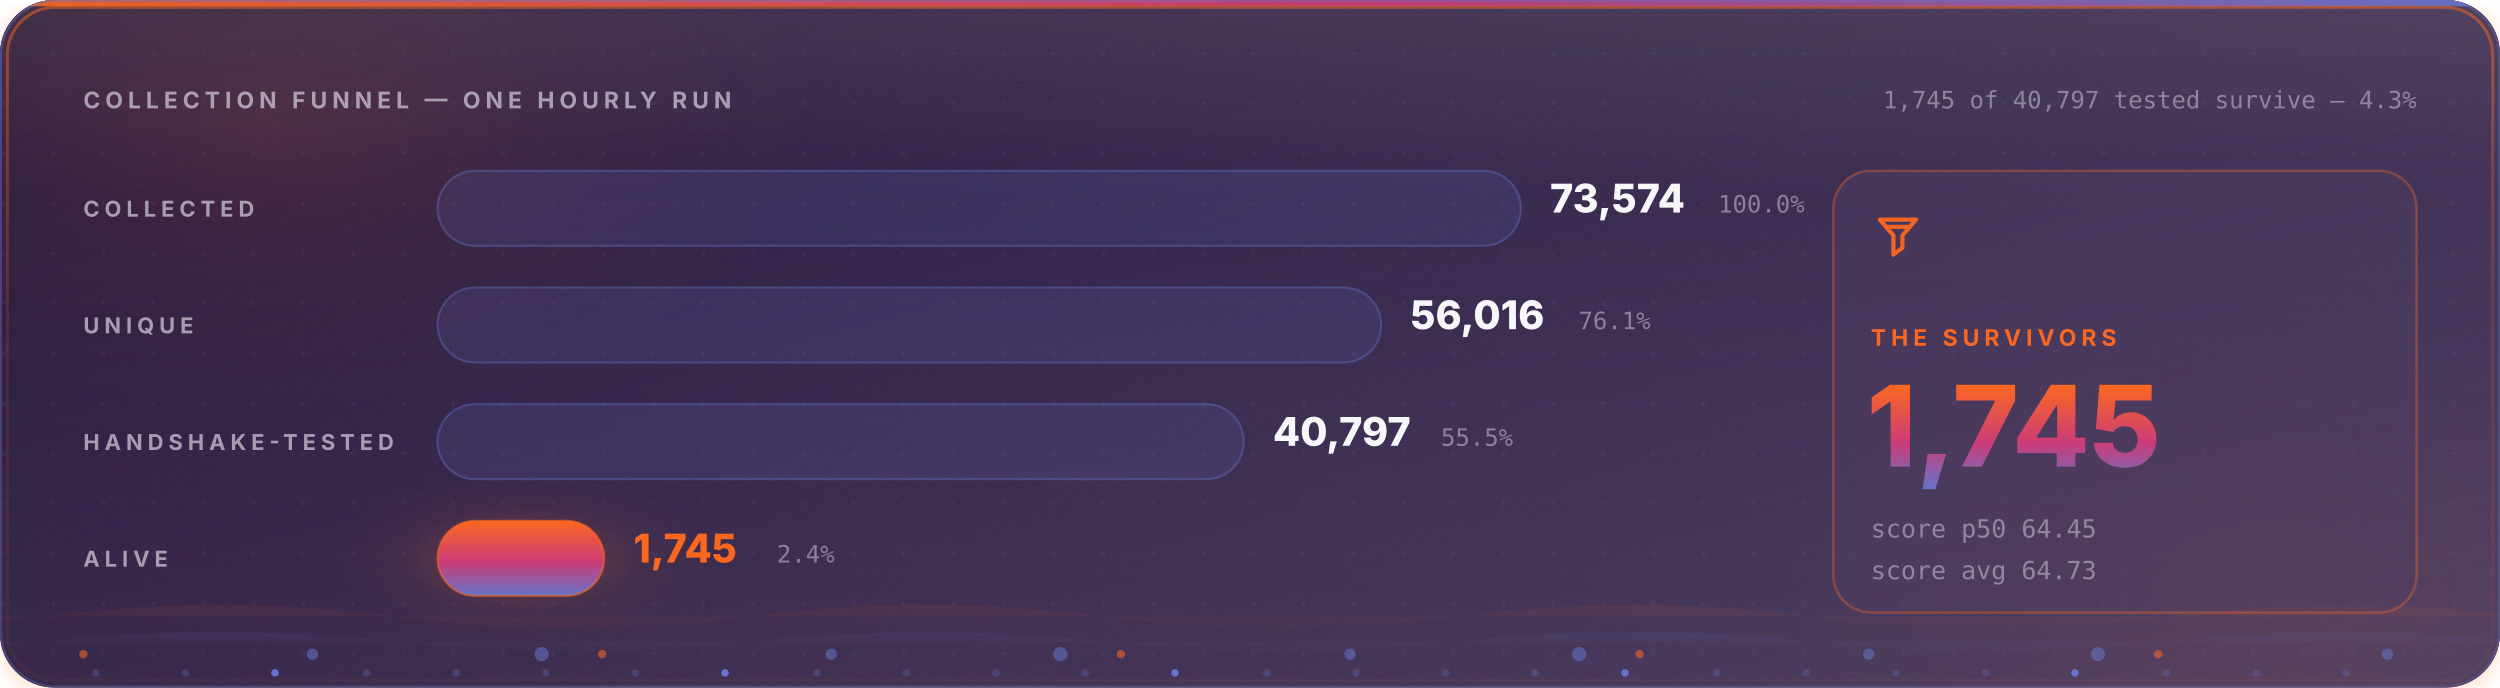
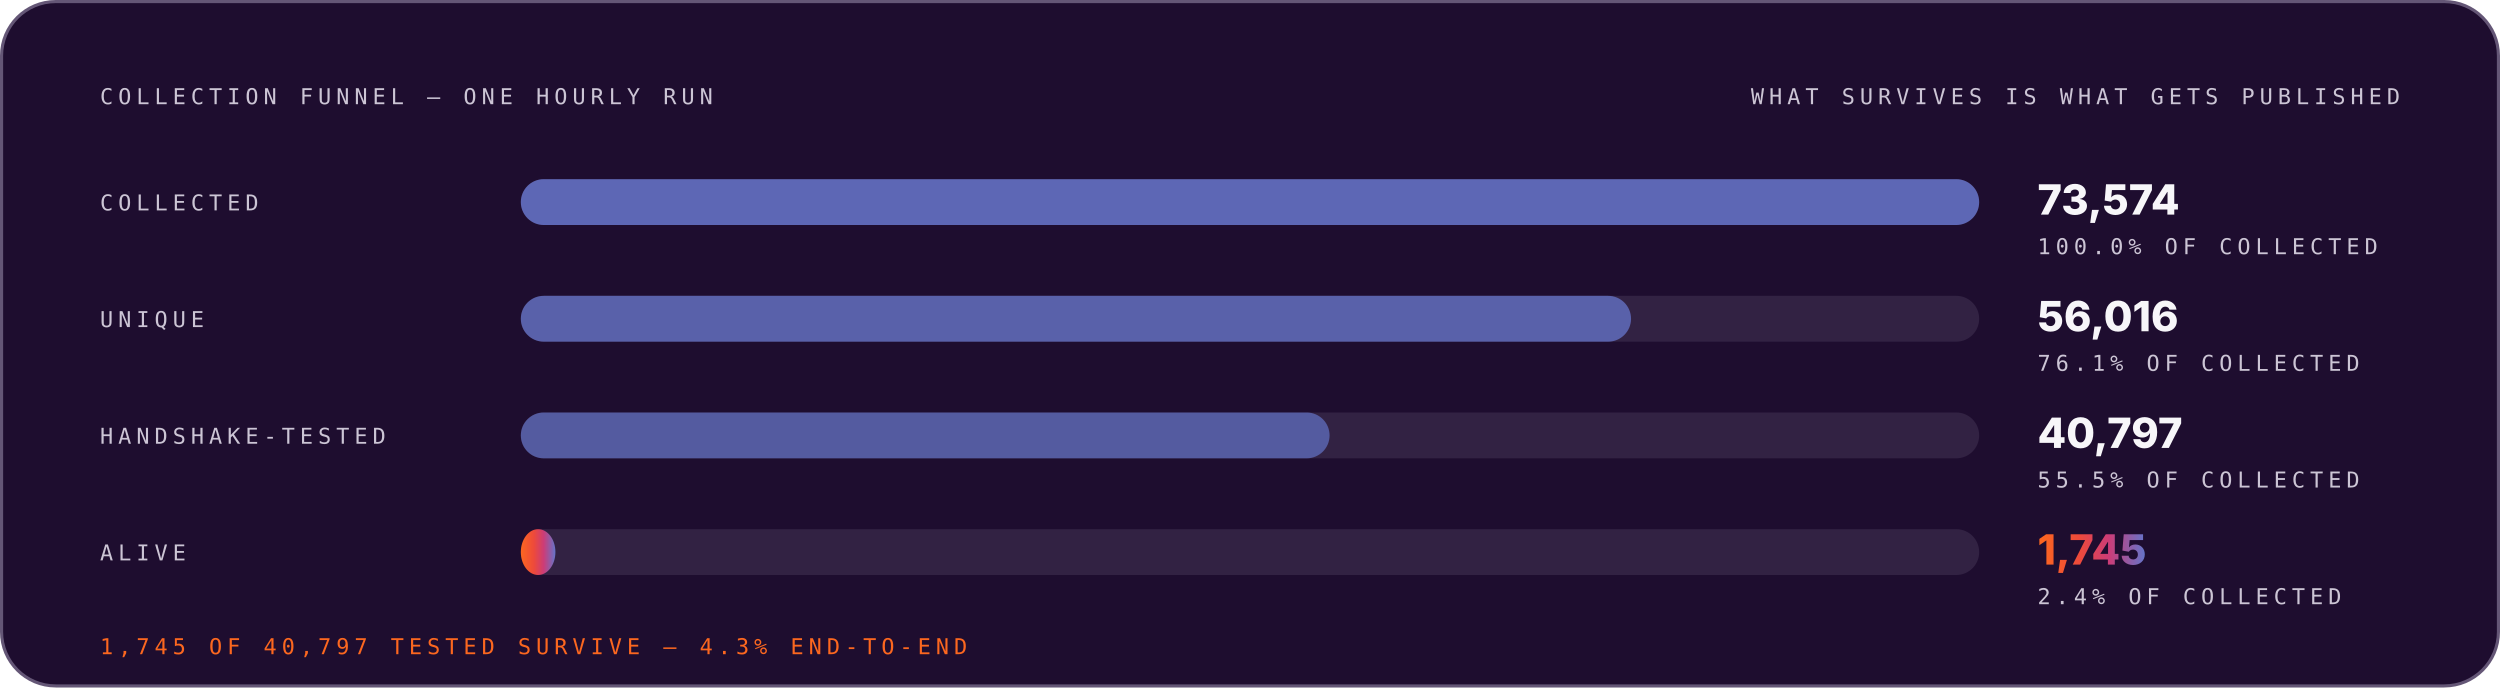
- <svg xmlns="http://www.w3.org/2000/svg" width="1200" height="330" viewBox="0 0 1200 330" role="img">
-   <defs>
-     <linearGradient id="bg-dark" gradientUnits="objectBoundingBox" x1="0.0" y1="0.0" x2="1.0" y2="1.0">
-       <stop offset="0" stop-color="#1E0D2F" stop-opacity="1" />
-       <stop offset="1" stop-color="#4F3F62" stop-opacity="1" />
-     </linearGradient>
-     <linearGradient id="tint-dark" gradientUnits="objectBoundingBox" x1="0.0" y1="0.0" x2="0" y2="1">
-       <stop offset="0" stop-color="#6574C9" stop-opacity="0.08" />
-       <stop offset="1" stop-color="#6574C9" stop-opacity="0" />
-     </linearGradient>
-     <linearGradient id="inner-dark" gradientUnits="objectBoundingBox" x1="0.0" y1="0.0" x2="0" y2="1">
-       <stop offset="0" stop-color="#FAECC5" stop-opacity="0.1" />
-       <stop offset="0.28" stop-color="#FAECC5" stop-opacity="0" />
-     </linearGradient>
-     <linearGradient id="topbar-dark" gradientUnits="userSpaceOnUse" x1="0" y1="1.5" x2="1200" y2="1.5">
-       <stop offset="0" stop-color="#FC671F" stop-opacity="0.9" />
-       <stop offset="0.55" stop-color="#CC3C77" stop-opacity="0.9" />
-       <stop offset="1" stop-color="#6574C9" stop-opacity="0.9" />
-     </linearGradient>
-     <linearGradient id="hero-dark" gradientUnits="objectBoundingBox" x1="0.0" y1="0.0" x2="0" y2="1">
-       <stop offset="0" stop-color="#FC671F" stop-opacity="1" />
-       <stop offset="0.55" stop-color="#CC3C77" stop-opacity="1" />
-       <stop offset="1" stop-color="#6574C9" stop-opacity="1" />
-     </linearGradient>
-     <linearGradient id="word-dark" gradientUnits="objectBoundingBox" x1="0" y1="0" x2="1" y2="0">
-       <stop offset="0" stop-color="#FC671F" stop-opacity="1" />
-       <stop offset="0.6" stop-color="#CC3C77" stop-opacity="1" />
-       <stop offset="1" stop-color="#6574C9" stop-opacity="1" />
-     </linearGradient>
-     <linearGradient id="ib-dark" gradientUnits="objectBoundingBox" x1="0.0" y1="0.0" x2="0" y2="1">
-       <stop offset="0" stop-color="#FC671F" stop-opacity="0.5" />
-       <stop offset="0.45" stop-color="#FC671F" stop-opacity="0.16" />
-       <stop offset="1" stop-color="#FC671F" stop-opacity="0.05" />
-     </linearGradient>
-     <linearGradient id="border-dark" gradientUnits="objectBoundingBox" x1="0.0" y1="0.0" x2="1.0" y2="1.0">
-       <stop offset="0" stop-color="#6574C9" stop-opacity="0.45" />
-       <stop offset="1" stop-color="#6574C9" stop-opacity="0.248" />
-     </linearGradient>
-     <linearGradient id="div-dark" gradientUnits="objectBoundingBox" x1="0.0" y1="0.0" x2="1" y2="0">
-       <stop offset="0" stop-color="#CCC5D5" stop-opacity="0.16" />
-       <stop offset="1" stop-color="#CCC5D5" stop-opacity="0.056" />
-     </linearGradient>
-     <radialGradient id="glow-dark" cx="0.5" cy="0.5" r="0.5">
-       <stop offset="0" stop-color="#FC671F" stop-opacity="0.55" />
-       <stop offset="0.55" stop-color="#FC671F" stop-opacity="0.18" />
-       <stop offset="1" stop-color="#FC671F" stop-opacity="0" />
-     </radialGradient>
-     <linearGradient id="shine-dark" gradientUnits="objectBoundingBox" x1="0.0" y1="0.0" x2="1" y2="0">
-       <stop offset="0" stop-color="#FAECC5" stop-opacity="0" />
-       <stop offset="0.5" stop-color="#FAECC5" stop-opacity="0.06" />
-       <stop offset="1" stop-color="#FAECC5" stop-opacity="0" />
-     </linearGradient>
-     <linearGradient id="wavea-dark" gradientUnits="objectBoundingBox" x1="0.0" y1="0.0" x2="0" y2="1">
-       <stop offset="0" stop-color="#FC671F" stop-opacity="0.1" />
-       <stop offset="1" stop-color="#FC671F" stop-opacity="0.02" />
-     </linearGradient>
-     <linearGradient id="waveb-dark" gradientUnits="objectBoundingBox" x1="0.0" y1="0.0" x2="0" y2="1">
-       <stop offset="0" stop-color="#6574C9" stop-opacity="0.1" />
-       <stop offset="1" stop-color="#6574C9" stop-opacity="0.02" />
-     </linearGradient>
-     <pattern id="grid-dark" width="24" height="24" patternUnits="userSpaceOnUse">
-       <circle cx="1.6" cy="1.6" r="1.05" fill="#CCC5D5" />
-     </pattern>
-     <filter id="grain-dark" x="0" y="0" width="100%" height="100%">
-       <feTurbulence type="fractalNoise" baseFrequency="0.9" numOctaves="2" stitchTiles="stitch" result="n" />
-       <feColorMatrix in="n" type="saturate" values="0" result="m" />
-       <feComposite in="m" in2="SourceGraphic" operator="in" />
-     </filter>
-     <filter id="shadow-dark" x="-15%" y="-15%" width="130%" height="140%">
-       <feDropShadow dx="0" dy="10" stdDeviation="16" flood-color="#FC671F" flood-opacity="0.20" />
-       <feDropShadow dx="0" dy="2" stdDeviation="5" flood-color="#FC671F" flood-opacity="0.25" />
-     </filter>
-     <clipPath id="clip-dark">
-       <rect x="0" y="0" width="1200" height="330" rx="26" />
-     </clipPath>
-   </defs>
-   <style>
-       @keyframes fl-dark {
-         0% { transform: translateY(0); opacity: 0; }
-         12% { opacity: 0.85; }
-         80% { opacity: 0.45; }
-         100% { transform: translateY(-330px); opacity: 0; }
-       }
-       .pt-dark { animation: fl-dark 9s linear infinite; }
- 
-       @keyframes sw-dark {
-         0%, 52% { transform: translateX(0) skewX(-20deg); }
-         100% { transform: translateX(1900px) skewX(-20deg); }
-       }
-       .sweep-dark { animation: sw-dark 7.5s ease-in-out infinite; }
- 
-       @keyframes wvm-dark { to { transform: translateX(-170px); } }
-       .wv-dark { animation: wvm-dark 9s ease-in-out infinite alternate; }
-       .wv2-dark { animation-duration: 14s; }
- 
-       @keyframes sp-dark { to { transform: rotate(360deg); } }
-       .spin-dark { transform-box: fill-box; transform-origin: center;
-                   animation: sp-dark 8s linear infinite; }
-       .rev-dark { animation-direction: reverse; }
- 
-       @keyframes bt-dark { 50% { transform: scale(1.12); } }
-       .beat-dark { transform-box: fill-box; transform-origin: center;
-                   animation: bt-dark 2.4s ease-in-out infinite; }
- 
-       @keyframes gw-dark { 50% { opacity: 0.55; } }
-       .glowG-dark { animation: gw-dark 3.2s ease-in-out infinite; }
- 
-       @keyframes shn-dark {
-         0%, 46% { transform: translateX(-540px); }
-         100% { transform: translateX(1620px); }
-       }
-       .shn-dark { animation: shn-dark 5.5s ease-in-out infinite; }
- 
-       @keyframes bgl-dark { 0%, 100% { opacity: 0.35; } 12% { opacity: 1; } }
-       .bgl-dark { animation: bgl-dark 2.2s ease-in-out infinite; }
- 
-       @keyframes dsh-dark { to { stroke-dashoffset: -36; } }
-       .dash-dark { stroke-dasharray: 8 10; animation: dsh-dark 1.2s linear infinite; }
- 
-       @keyframes pk-dark {
-         0% { transform: translateX(0); opacity: 0; }
-         10% { opacity: 1; }
-         88% { opacity: 1; }
-         100% { transform: translateX(var(--d, 200px)); opacity: 0; }
-       }
-       .pk-dark { animation: pk-dark 2.6s linear infinite; }
- 
-       @keyframes pkv-dark {
-         0% { transform: translateY(0); opacity: 0; }
-         10% { opacity: 1; }
-         88% { opacity: 1; }
-         100% { transform: translateY(var(--dy, 40px)); opacity: 0; }
-       }
-       .pkv-dark { animation: pkv-dark 2.6s linear infinite; }
- 
-       @keyframes pls-dark {
-         0% { transform: scale(0.55); opacity: 0.85; }
-         100% { transform: scale(2.4); opacity: 0; }
-       }
-       .pls-dark { transform-box: fill-box; transform-origin: center;
-                  animation: pls-dark 2.4s ease-out infinite; }
- 
-       @keyframes flt-dark { 50% { transform: translateY(-6px); } }
-       .flt-dark { animation: flt-dark 6s ease-in-out infinite; }
- 
-       @keyframes grw-dark { from { transform: scaleX(0); } }
-       .grow-dark { transform-box: fill-box; transform-origin: left center;
-                   animation: grw-dark 1.5s 0.2s ease-out both; }
- 
-       @media (prefers-reduced-motion: reduce) {
-         .pt-dark,.sweep-dark,.wv-dark,.spin-dark,.rev-dark,.beat-dark,.glowG-dark,.shn-dark,.bgl-dark,.dash-dark,.pk-dark,.pkv-dark,.pls-dark,.flt-dark,.grow-dark { animation: none; }
-       }
-     </style>
-   <g filter="url(#shadow-dark)">
-     <rect width="1200" height="330" rx="26" fill="#1E0D2F" />
+ <svg xmlns="http://www.w3.org/2000/svg" width="1200" height="330" viewBox="0 0 1200 330" role="img" font-family="Space Grotesk, Inter, system-ui, -apple-system, Segoe UI, sans-serif">
+   <style>.m-fade{animation:vf .7s ease-out both}.m-grow{transform-box:fill-box;transform-origin:left center;animation:vg .9s cubic-bezier(.2,.7,.2,1) both}.m-dash{animation:vm 26s linear infinite}.m-beat{animation:vb 2.6s ease-in-out infinite;transform-box:fill-box;transform-origin:center}@keyframes vf{from{opacity:0}to{opacity:1}}@keyframes vg{from{transform:scaleX(0)}to{transform:scaleX(1)}}@keyframes vm{to{stroke-dashoffset:-320}}@keyframes vb{0%,86%,100%{transform:scale(1)}90%{transform:scale(1.05)}95%{transform:scale(1.01)}}@media (prefers-reduced-motion:reduce){.m-fade,.m-grow,.m-dash,.m-beat{animation:none}}</style>
+   <linearGradient id="brand-dark" x1="0" y1="0" x2="1" y2="0">
+     <stop offset="0" stop-color="#FC671F" />
+     <stop offset="0.38" stop-color="#ED4A3B" />
+     <stop offset="0.66" stop-color="#CC3C77" />
+     <stop offset="1" stop-color="#6574C9" />
+   </linearGradient>
+   <rect x="0.75" y="0.75" width="1198.5" height="328.5" rx="26" fill="#1E0D2F" stroke="#645676" stroke-width="1.5" />
+   <g class="m-fade" style="animation-delay:0.00s">
+     <text x="48" y="50" font-size="10.5" font-weight="500" font-family="IBM Plex Mono, ui-monospace, SFMono-Regular, Menlo, monospace" letter-spacing="2.4" fill="#CCC5D5">COLLECTION FUNNEL — ONE HOURLY RUN</text>
+     <text x="1152" y="50" font-size="10.5" font-weight="500" font-family="IBM Plex Mono, ui-monospace, SFMono-Regular, Menlo, monospace" letter-spacing="2.4" text-anchor="end" fill="#CCC5D5">WHAT SURVIVES IS WHAT GETS PUBLISHED</text>
  </g>
-   <g clip-path="url(#clip-dark)">
-     <rect width="1200" height="330" fill="url(#bg-dark)" />
-     <rect width="1200" height="330" fill="url(#tint-dark)" />
-     <rect width="1200" height="330" fill="url(#inner-dark)" />
-     <rect width="1200" height="330" fill="url(#grid-dark)" opacity="0.05" />
-     <rect width="1200" height="330" fill="#FAECC5" filter="url(#grain-dark)" opacity="0.045" />
-     <ellipse cx="130" cy="60" rx="260" ry="140" fill="url(#glow-dark)" opacity="0.22" />
-     <ellipse cx="1090" cy="280" rx="240" ry="130" fill="url(#glow-dark)" opacity="0.14" />
-     <path class="wv-dark" d="M -320 296 q 85.0 -11 170 0 q 85.0 11 170 0 q 85.0 -11 170 0 q 85.0 11 170 0 q 85.0 -11 170 0 q 85.0 11 170 0 q 85.0 -11 170 0 q 85.0 11 170 0 q 85.0 -11 170 0 q 85.0 11 170 0 q 85.0 -11 170 0 q 85.0 11 170 0 q 85.0 -11 170 0" fill="url(#wavea-dark)" opacity="0.8" />
-     <path class="wv-dark wv2-dark" d="M -320 308 q 85.0 -9 170 0 q 85.0 9 170 0 q 85.0 -9 170 0 q 85.0 9 170 0 q 85.0 -9 170 0 q 85.0 9 170 0 q 85.0 -9 170 0 q 85.0 9 170 0 q 85.0 -9 170 0 q 85.0 9 170 0 q 85.0 -9 170 0 q 85.0 9 170 0 q 85.0 -9 170 0" fill="url(#waveb-dark)" opacity="0.9" />
-     <rect width="1200" height="3" fill="url(#topbar-dark)" />
-     <g class="sweep-dark">
-       <rect x="-320" y="-60" width="230" height="450" fill="url(#shine-dark)" opacity="0.75" />
-     </g>
-     <circle class="pt-dark" cx="40" cy="314" r="2.0" fill="#FC671F" opacity="0.55" style="animation-duration:8.0s;animation-delay:-0.0s" />
-     <circle class="pt-dark" cx="150" cy="314" r="2.7" fill="#6574C9" opacity="0.55" style="animation-duration:9.7s;animation-delay:-0.9s" />
-     <circle class="pt-dark" cx="260" cy="314" r="3.4" fill="#6574C9" opacity="0.55" style="animation-duration:11.4s;animation-delay:-1.8s" />
-     <circle class="pt-dark" cx="289" cy="314" r="2.0" fill="#FC671F" opacity="0.55" style="animation-duration:13.1s;animation-delay:-2.7s" />
-     <circle class="pt-dark" cx="399" cy="314" r="2.7" fill="#6574C9" opacity="0.55" style="animation-duration:8.0s;animation-delay:-3.6s" />
-     <circle class="pt-dark" cx="509" cy="314" r="3.4" fill="#6574C9" opacity="0.55" style="animation-duration:9.7s;animation-delay:-4.5s" />
-     <circle class="pt-dark" cx="538" cy="314" r="2.0" fill="#FC671F" opacity="0.55" style="animation-duration:11.4s;animation-delay:-5.4s" />
-     <circle class="pt-dark" cx="648" cy="314" r="2.7" fill="#6574C9" opacity="0.55" style="animation-duration:13.1s;animation-delay:-6.3s" />
-     <circle class="pt-dark" cx="758" cy="314" r="3.4" fill="#6574C9" opacity="0.55" style="animation-duration:8.0s;animation-delay:-7.2s" />
-     <circle class="pt-dark" cx="787" cy="314" r="2.0" fill="#FC671F" opacity="0.55" style="animation-duration:9.7s;animation-delay:-8.1s" />
-     <circle class="pt-dark" cx="897" cy="314" r="2.7" fill="#6574C9" opacity="0.55" style="animation-duration:11.4s;animation-delay:-9.0s" />
-     <circle class="pt-dark" cx="1007" cy="314" r="3.4" fill="#6574C9" opacity="0.55" style="animation-duration:13.1s;animation-delay:-9.9s" />
-     <circle class="pt-dark" cx="1036" cy="314" r="2.0" fill="#FC671F" opacity="0.55" style="animation-duration:8.0s;animation-delay:-2.8s" />
-     <circle class="pt-dark" cx="1146" cy="314" r="2.7" fill="#6574C9" opacity="0.55" style="animation-duration:9.7s;animation-delay:-2.0s" />
-     <circle cx="46" cy="323" r="1.8" fill="#6574C9" opacity="0.28" />
-     <circle cx="89" cy="323" r="1.8" fill="#6574C9" opacity="0.28" />
-     <circle class="bgl-dark" cx="132" cy="323" r="1.8" fill="#6574C9" style="animation-delay:-0.46s" />
-     <circle cx="176" cy="323" r="1.8" fill="#6574C9" opacity="0.28" />
-     <circle cx="219" cy="323" r="1.8" fill="#6574C9" opacity="0.28" />
-     <circle cx="262" cy="323" r="1.8" fill="#6574C9" opacity="0.28" />
-     <circle cx="305" cy="323" r="1.8" fill="#6574C9" opacity="0.28" />
-     <circle class="bgl-dark" cx="348" cy="323" r="1.8" fill="#6574C9" style="animation-delay:-1.61s" />
-     <circle cx="392" cy="323" r="1.8" fill="#6574C9" opacity="0.28" />
-     <circle cx="435" cy="323" r="1.8" fill="#6574C9" opacity="0.28" />
-     <circle cx="478" cy="323" r="1.8" fill="#6574C9" opacity="0.28" />
-     <circle cx="521" cy="323" r="1.8" fill="#6574C9" opacity="0.28" />
-     <circle class="bgl-dark" cx="564" cy="323" r="1.8" fill="#6574C9" style="animation-delay:-2.76s" />
-     <circle cx="608" cy="323" r="1.8" fill="#6574C9" opacity="0.28" />
-     <circle cx="651" cy="323" r="1.8" fill="#6574C9" opacity="0.28" />
-     <circle cx="694" cy="323" r="1.8" fill="#6574C9" opacity="0.28" />
-     <circle cx="737" cy="323" r="1.8" fill="#6574C9" opacity="0.28" />
-     <circle class="bgl-dark" cx="780" cy="323" r="1.8" fill="#6574C9" style="animation-delay:-3.91s" />
-     <circle cx="824" cy="323" r="1.8" fill="#6574C9" opacity="0.28" />
-     <circle cx="867" cy="323" r="1.8" fill="#6574C9" opacity="0.28" />
-     <circle cx="910" cy="323" r="1.8" fill="#6574C9" opacity="0.28" />
-     <circle cx="953" cy="323" r="1.8" fill="#6574C9" opacity="0.28" />
-     <circle class="bgl-dark" cx="996" cy="323" r="1.8" fill="#6574C9" style="animation-delay:-5.06s" />
-     <circle cx="1040" cy="323" r="1.8" fill="#6574C9" opacity="0.28" />
-     <circle cx="1083" cy="323" r="1.8" fill="#6574C9" opacity="0.28" />
-     <circle cx="1126" cy="323" r="1.8" fill="#6574C9" opacity="0.28" />
+   <g class="m-fade" style="animation-delay:0.08s">
+     <text x="48" y="101" font-size="10.5" font-weight="500" font-family="IBM Plex Mono, ui-monospace, SFMono-Regular, Menlo, monospace" letter-spacing="2.4" fill="#CCC5D5">COLLECTED</text>
+     <rect x="250" y="86" width="700" height="22" rx="11" fill="#645676" fill-opacity="0.293" />
+     <rect x="250" y="86" width="700.0" height="22" rx="11" fill="#6574C9" fill-opacity="0.85" />
+     <text x="978" y="103" font-size="20" font-weight="800" font-family="Space Grotesk, Inter, system-ui, -apple-system, Segoe UI, sans-serif" fill="#F7F6F9">73,574</text>
+     <text x="978" y="122" font-size="10.5" font-weight="500" font-family="IBM Plex Mono, ui-monospace, SFMono-Regular, Menlo, monospace" letter-spacing="2.4" fill="#CCC5D5">100.0% OF COLLECTED</text>
  </g>
-   <rect x="3.5" y="3.5" width="1193" height="323" rx="23" fill="none" stroke="url(#ib-dark)" stroke-width="1.5" />
-   <rect x="0.5" y="0.5" width="1199" height="329" rx="26" fill="none" stroke="url(#border-dark)" stroke-width="1" />
-   <text x="40" y="52" font-family="Space Grotesk, Inter, system-ui, -apple-system, Segoe UI, sans-serif" font-size="11" font-weight="700" fill="#CCC5D5" text-anchor="start" letter-spacing="2.4" opacity="0.75">COLLECTION FUNNEL — ONE HOURLY RUN</text>
-   <text x="1160" y="52" font-family="IBM Plex Mono, ui-monospace, SFMono-Regular, Menlo, monospace" font-size="11.5" font-weight="500" fill="#CCC5D5" text-anchor="end" opacity="0.55">1,745 of 40,797 tested survive — 4.3%</text>
-   <rect class="grow-dark" x="210" y="82" width="520" height="36" rx="18.0" fill="#6574C9" fill-opacity="0.15" stroke="#6574C9" stroke-opacity="0.4" stroke-width="1" style="animation-delay:0.15s" />
-   <text x="40" y="104.0" font-family="Space Grotesk, Inter, system-ui, -apple-system, Segoe UI, sans-serif" font-size="10.5" font-weight="700" fill="#CCC5D5" text-anchor="start" letter-spacing="2.4" opacity="0.75">COLLECTED</text>
-   <text x="744" y="102.0" font-family="Space Grotesk, Inter, system-ui, -apple-system, Segoe UI, sans-serif" font-size="19" font-weight="800" fill="#F7F6F9" text-anchor="start">73,574</text>
-   <text x="824.68" y="102.0" font-family="IBM Plex Mono, ui-monospace, SFMono-Regular, Menlo, monospace" font-size="11.5" font-weight="500" fill="#CCC5D5" text-anchor="start" opacity="0.55">100.0%</text>
-   <circle class="pkv-dark" cx="270" cy="122" r="2.6" fill="#FC671F" opacity="0" style="--dy:14px;animation-delay:-0.0s" />
-   <rect class="grow-dark" x="210" y="138" width="453" height="36" rx="18.0" fill="#6574C9" fill-opacity="0.15" stroke="#6574C9" stroke-opacity="0.4" stroke-width="1" style="animation-delay:0.33s" />
-   <text x="40" y="160.0" font-family="Space Grotesk, Inter, system-ui, -apple-system, Segoe UI, sans-serif" font-size="10.5" font-weight="700" fill="#CCC5D5" text-anchor="start" letter-spacing="2.4" opacity="0.75">UNIQUE</text>
-   <text x="677" y="158.0" font-family="Space Grotesk, Inter, system-ui, -apple-system, Segoe UI, sans-serif" font-size="19" font-weight="800" fill="#F7F6F9" text-anchor="start">56,016</text>
-   <text x="757.68" y="158.0" font-family="IBM Plex Mono, ui-monospace, SFMono-Regular, Menlo, monospace" font-size="11.5" font-weight="500" fill="#CCC5D5" text-anchor="start" opacity="0.55">76.1%</text>
-   <circle class="pkv-dark" cx="270" cy="178" r="2.6" fill="#FC671F" opacity="0" style="--dy:14px;animation-delay:-0.8s" />
-   <rect class="grow-dark" x="210" y="194" width="387" height="36" rx="18.0" fill="#6574C9" fill-opacity="0.15" stroke="#6574C9" stroke-opacity="0.4" stroke-width="1" style="animation-delay:0.51s" />
-   <text x="40" y="216.0" font-family="Space Grotesk, Inter, system-ui, -apple-system, Segoe UI, sans-serif" font-size="10.5" font-weight="700" fill="#CCC5D5" text-anchor="start" letter-spacing="2.4" opacity="0.75">HANDSHAKE-TESTED</text>
-   <text x="611" y="214.0" font-family="Space Grotesk, Inter, system-ui, -apple-system, Segoe UI, sans-serif" font-size="19" font-weight="800" fill="#F7F6F9" text-anchor="start">40,797</text>
-   <text x="691.68" y="214.0" font-family="IBM Plex Mono, ui-monospace, SFMono-Regular, Menlo, monospace" font-size="11.5" font-weight="500" fill="#CCC5D5" text-anchor="start" opacity="0.55">55.5%</text>
-   <circle class="pkv-dark" cx="270" cy="234" r="2.6" fill="#FC671F" opacity="0" style="--dy:14px;animation-delay:-1.6s" />
-   <g class="glowG-dark">
-     <ellipse cx="250" cy="268" rx="90" ry="40" fill="url(#glow-dark)" opacity="0.28" />
-     <ellipse cx="250" cy="268" rx="58" ry="26" fill="url(#glow-dark)" opacity="0.5" />
-     <ellipse cx="250" cy="268" rx="34" ry="15" fill="url(#glow-dark)" opacity="0.85" />
+   <g class="m-fade" style="animation-delay:0.22s">
+     <text x="48" y="157" font-size="10.5" font-weight="500" font-family="IBM Plex Mono, ui-monospace, SFMono-Regular, Menlo, monospace" letter-spacing="2.4" fill="#CCC5D5">UNIQUE</text>
+     <rect x="250" y="142" width="700" height="22" rx="11" fill="#645676" fill-opacity="0.293" />
+     <rect x="250" y="142" width="532.9" height="22" rx="11" fill="#6574C9" fill-opacity="0.77" />
+     <text x="978" y="159" font-size="20" font-weight="800" font-family="Space Grotesk, Inter, system-ui, -apple-system, Segoe UI, sans-serif" fill="#F7F6F9">56,016</text>
+     <text x="978" y="178" font-size="10.5" font-weight="500" font-family="IBM Plex Mono, ui-monospace, SFMono-Regular, Menlo, monospace" letter-spacing="2.4" fill="#CCC5D5">76.1% OF COLLECTED</text>
  </g>
-   <rect class="grow-dark" x="210" y="250" width="80" height="36" rx="18.0" fill="url(#hero-dark)" fill-opacity="1.0" stroke="#FC671F" stroke-opacity="0.6" stroke-width="1" style="animation-delay:0.69s" />
-   <text x="40" y="272.0" font-family="Space Grotesk, Inter, system-ui, -apple-system, Segoe UI, sans-serif" font-size="10.5" font-weight="700" fill="#CCC5D5" text-anchor="start" letter-spacing="2.4" opacity="0.75">ALIVE</text>
-   <text x="304" y="270.0" font-family="Space Grotesk, Inter, system-ui, -apple-system, Segoe UI, sans-serif" font-size="19" font-weight="800" fill="#FC671F" text-anchor="start">1,745</text>
-   <text x="372.9" y="270.0" font-family="IBM Plex Mono, ui-monospace, SFMono-Regular, Menlo, monospace" font-size="11.5" font-weight="500" fill="#CCC5D5" text-anchor="start" opacity="0.55">2.4%</text>
-   <rect x="880" y="82" width="280" height="212" rx="18" fill="#4F3F62" fill-opacity="0.5" stroke="#FC671F" stroke-opacity="0.35" stroke-width="1.2" />
-   <g transform="translate(898.0,100.0) scale(1.0833)" fill="none" stroke="#FC671F" stroke-width="1.85" stroke-linecap="round" stroke-linejoin="round" opacity="0.95">
-     <path d="M4 5 H20 L14 12 V17.5 L10 20.5 V12 Z" />
-     <path d="M7.5 8.2 H16.5" />
+   <g class="m-fade" style="animation-delay:0.36s">
+     <text x="48" y="213" font-size="10.5" font-weight="500" font-family="IBM Plex Mono, ui-monospace, SFMono-Regular, Menlo, monospace" letter-spacing="2.4" fill="#CCC5D5">HANDSHAKE-TESTED</text>
+     <rect x="250" y="198" width="700" height="22" rx="11" fill="#645676" fill-opacity="0.293" />
+     <rect x="250" y="198" width="388.2" height="22" rx="11" fill="#6574C9" fill-opacity="0.69" />
+     <text x="978" y="215" font-size="20" font-weight="800" font-family="Space Grotesk, Inter, system-ui, -apple-system, Segoe UI, sans-serif" fill="#F7F6F9">40,797</text>
+     <text x="978" y="234" font-size="10.5" font-weight="500" font-family="IBM Plex Mono, ui-monospace, SFMono-Regular, Menlo, monospace" letter-spacing="2.4" fill="#CCC5D5">55.5% OF COLLECTED</text>
  </g>
-   <text x="898" y="166" font-family="Space Grotesk, Inter, system-ui, -apple-system, Segoe UI, sans-serif" font-size="11" font-weight="700" fill="#FC671F" text-anchor="start" letter-spacing="2.4">THE SURVIVORS</text>
-   <text class="beat-dark" x="896" y="224" font-family="Space Grotesk, Inter, system-ui, -apple-system, Segoe UI, sans-serif" font-size="54" font-weight="800" fill="url(#hero-dark)">1,745</text>
-   <text x="898" y="258" font-family="IBM Plex Mono, ui-monospace, SFMono-Regular, Menlo, monospace" font-size="12" font-weight="500" fill="#CCC5D5" text-anchor="start" opacity="0.55">score p50 64.45</text>
-   <text x="898" y="278" font-family="IBM Plex Mono, ui-monospace, SFMono-Regular, Menlo, monospace" font-size="12" font-weight="500" fill="#CCC5D5" text-anchor="start" opacity="0.55">score avg 64.73</text>
+   <g class="m-fade" style="animation-delay:0.50s">
+     <text x="48" y="269" font-size="10.5" font-weight="500" font-family="IBM Plex Mono, ui-monospace, SFMono-Regular, Menlo, monospace" letter-spacing="2.4" fill="#CCC5D5">ALIVE</text>
+     <rect x="250" y="254" width="700" height="22" rx="11" fill="#645676" fill-opacity="0.293" />
+     <rect class="m-grow" style="animation-delay:0.72s" x="250" y="254" width="16.6" height="22" rx="11" fill="url(#brand-dark)" fill-opacity="1.00" />
+     <text class="m-beat" x="978" y="271" font-size="20" font-weight="800" font-family="Space Grotesk, Inter, system-ui, -apple-system, Segoe UI, sans-serif" fill="url(#brand-dark)">1,745</text>
+     <text x="978" y="290" font-size="10.5" font-weight="500" font-family="IBM Plex Mono, ui-monospace, SFMono-Regular, Menlo, monospace" letter-spacing="2.4" fill="#CCC5D5">2.4% OF COLLECTED</text>
+   </g>
+   <g class="m-fade" style="animation-delay:0.70s">
+     <text x="48" y="314" font-size="10.5" font-weight="500" font-family="IBM Plex Mono, ui-monospace, SFMono-Regular, Menlo, monospace" letter-spacing="2.4" fill="#FC671F">1,745 OF 40,797 TESTED SURVIVE — 4.3% END-TO-END</text>
+   </g>
</svg>
